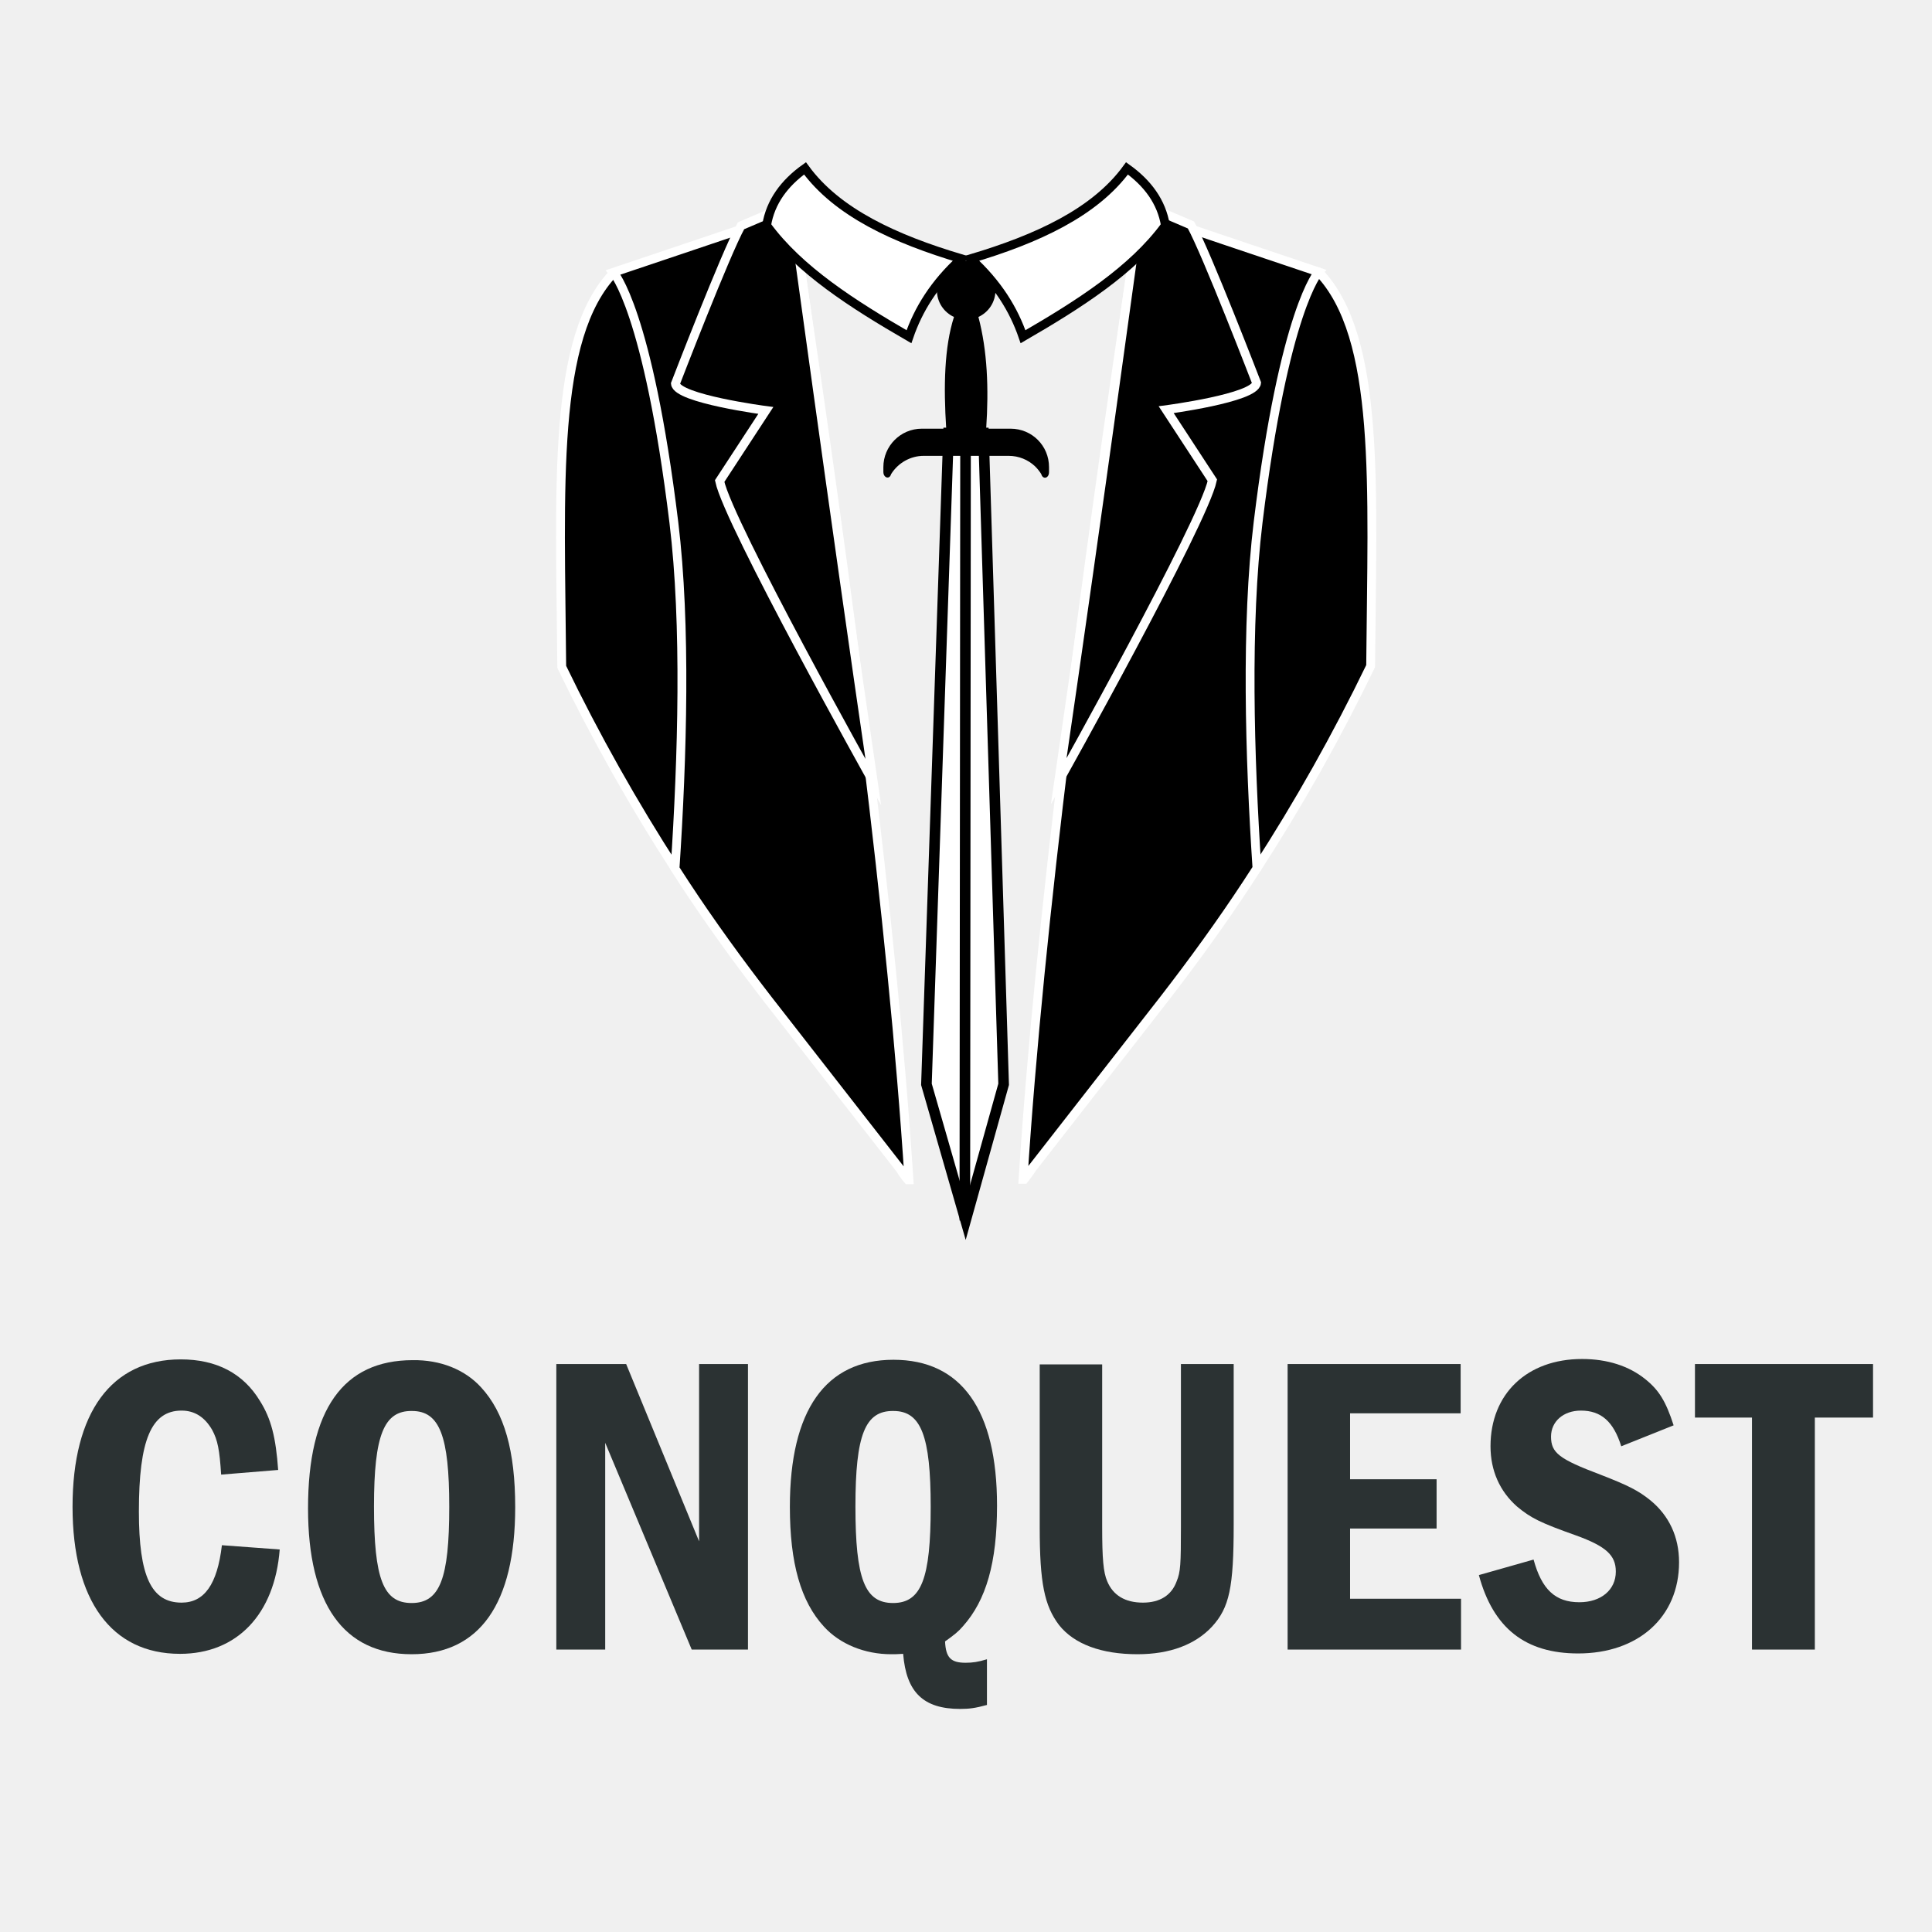
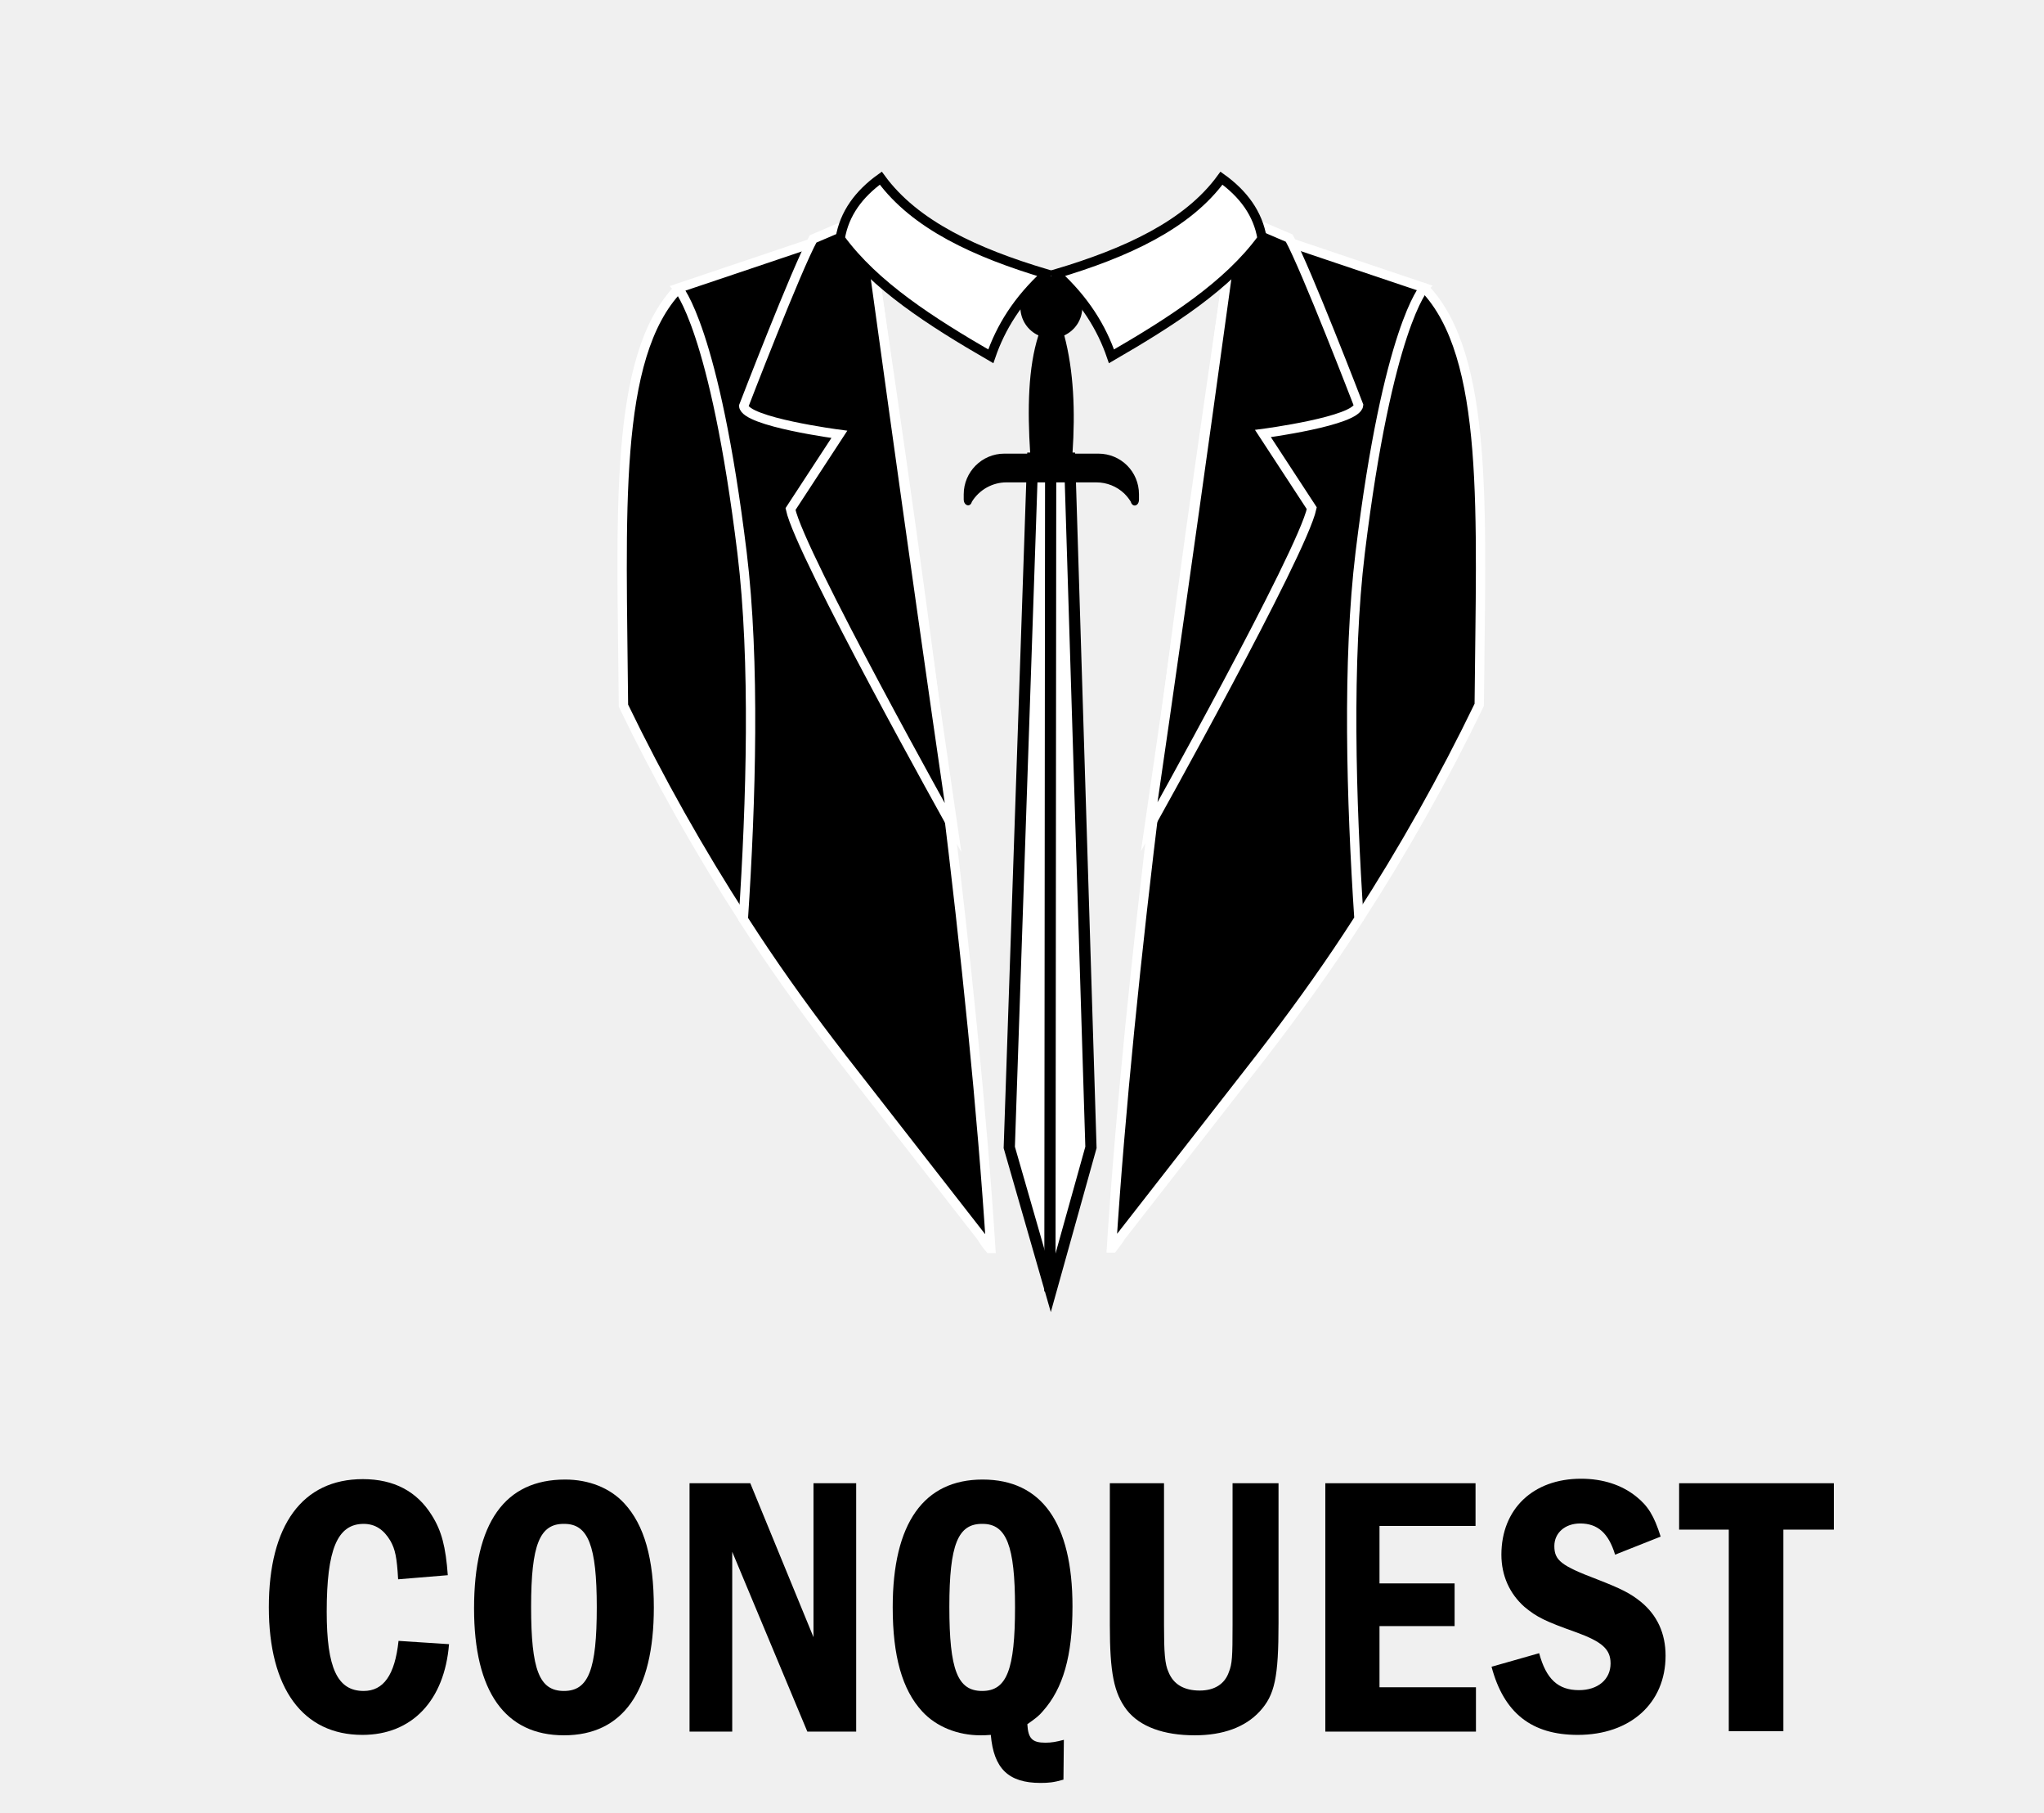
- <svg xmlns="http://www.w3.org/2000/svg" version="1.1" id="Layer_1" x="0px" y="0px" viewBox="0 0 498 498" style="enable-background:new 0 0 498 498;" xml:space="preserve">
+ <svg xmlns="http://www.w3.org/2000/svg" version="1.1" id="Layer_1" x="0px" y="0px" viewBox="0 0 498 441.5" style="enable-background:new 0 0 498 441.5;" xml:space="preserve">
  <style type="text/css">
- 	.st0{fill:none;}
- 	.st1{enable-background:new    ;}
- 	.st2{fill:#2B3233;}
- 	.st3{fill:#FFFFFF;}
- 	.st4{stroke:#FFFFFF;stroke-width:2.275;stroke-miterlimit:10;}
- 	.st5{fill:#FFFFFF;stroke:#000000;stroke-width:2.275;stroke-miterlimit:10;}
- 	.st6{fill:#FFFFFF;stroke:#000000;stroke-width:2.73;stroke-miterlimit:10;}
- 	.st7{fill:none;stroke:#000000;stroke-width:2.73;stroke-miterlimit:10;}
+ 	.st0{fill:#FFFFFF;}
+ 	.st1{stroke:#FFFFFF;stroke-width:2.275;stroke-miterlimit:10;}
+ 	.st2{fill:#FFFFFF;stroke:#000000;stroke-width:2.275;stroke-miterlimit:10;}
+ 	.st3{fill:#FFFFFF;stroke:#000000;stroke-width:2.73;stroke-miterlimit:10;}
+ 	.st4{fill:none;stroke:#000000;stroke-width:2.73;stroke-miterlimit:10;}
+ 	.st5{fill:#FFFFFF;stroke:#000000;stroke-width:1.721;stroke-miterlimit:10;}
+ 	.st6{fill:none;stroke:#000000;stroke-width:2.386;stroke-miterlimit:10;}
+ 	.st7{fill:#FFFFFF;stroke:#000000;stroke-width:2.386;stroke-miterlimit:10;}
+ 	.st8{stroke:#FFFFFF;stroke-width:2.064;stroke-miterlimit:10;}
+ 	.st9{fill:none;}
+ 	.st10{enable-background:new    ;}
</style>
-   <rect x="14.4" y="351.6" class="st0" width="469.2" height="90.3" />
-   <g class="st1">
-     <path class="st2" d="M72.1,399.4c-1.3,16.7-11,26.9-25.7,26.9c-17.7,0-27.7-13.8-27.7-37.9c0-24.3,10-38,27.9-38   c9.2,0,16.1,3.6,20.4,10.7c2.9,4.6,4.1,9.4,4.7,17.8L57,380.1c-0.4-6.4-0.9-8.9-2.3-11.5c-1.9-3.3-4.5-5-7.9-5c-7.8,0-11,7.6-11,26   c0,16.7,3.2,23.5,11,23.5c5.8,0,9.2-4.6,10.4-14.8L72.1,399.4z" />
-     <path class="st2" d="M124,357.6c6,6.5,8.8,16.4,8.8,30.9c0,24.9-9.2,37.9-26.7,37.9s-26.7-12.9-26.7-37.6c0-25.5,9.1-38.2,27-38.2   C113.5,350.5,119.8,353,124,357.6z M96.4,388.3c0,18.7,2.4,24.9,9.7,24.9s9.7-6.3,9.7-24.8c0-18.3-2.5-24.7-9.6-24.7   C99,363.6,96.4,369.8,96.4,388.3z" />
-     <path class="st2" d="M161.4,351.6l18.8,45.7v-45.7h12.6v73.6h-14.5L156,371.9v53.3h-12.6v-73.6H161.4z" />
-     <path class="st2" d="M254.3,439.5c-2.9,0.8-4.5,1-6.8,1c-9.5,0-13.9-4.3-14.7-14.2c-1.3,0.1-2.3,0.1-3.1,0.1   c-6.8,0-13.2-2.6-17.3-7.1c-6-6.5-8.8-16.4-8.8-30.9c0-24.9,9.2-37.9,26.7-37.9s26.7,12.9,26.7,37.6c0,14.7-2.8,24.4-8.8,31.1   c-1.1,1.3-2.2,2.2-4.6,3.9c0.2,4.2,1.5,5.5,5.3,5.5c1.8,0,3.2-0.2,5.5-0.9V439.5z M220.5,388.3c0,18.7,2.4,24.9,9.7,24.9   s9.7-6.3,9.7-24.8c0-18.3-2.5-24.7-9.6-24.7C223,363.6,220.5,369.8,220.5,388.3z" />
-     <path class="st2" d="M284.1,351.6v42c0,8.1,0.3,11.7,1.3,14c1.5,3.6,4.6,5.5,9.2,5.5c4.4,0,7.4-1.9,8.7-5.5c1-2.4,1.1-4.4,1.1-14   v-42h13.6V393c0,16.2-1.1,21.4-5.6,26.3c-4.3,4.6-10.8,7.1-19.2,7.1c-9.3,0-16.3-2.6-20.2-7.5c-3.8-5-5-10.9-5-25.2v-42H284.1z" />
-     <path class="st2" d="M376.5,351.6v12.7H348v17h22.3V394H348v18.1h28.6v13.1h-44.7v-73.6H376.5z" />
-     <path class="st2" d="M417.9,372.8c-2-6.4-5.2-9.2-10.4-9.2c-4.5,0-7.7,2.8-7.7,6.7c0,4.2,2.1,5.8,12.7,9.8c7.2,2.8,9.8,4.1,13,6.7   c4.7,3.9,7.3,9.3,7.3,15.9c0,14.1-10.5,23.5-26,23.5c-13.6,0-21.9-6.5-25.6-20.2l14.1-4c2.1,7.7,5.6,11,11.8,11   c5.6,0,9.4-3.2,9.4-7.9c0-4.2-2.5-6.5-10.2-9.3c-9.3-3.3-11.7-4.5-15.3-7.5c-4.4-3.9-6.8-9.2-6.8-15.5c0-13.5,9.4-22.5,23.6-22.5   c6.5,0,12.1,1.8,16.3,5.2c3.5,2.8,5.3,5.7,7.3,11.9L417.9,372.8z" />
-     <path class="st2" d="M482.8,351.6v13.8h-15v59.8h-16.2v-59.8h-14.7v-13.8H482.8z" />
+   <g>
+     <g>
+       <path d="M109.4,400.5c-1.1,13.7-9,22.1-21.1,22.1c-14.5,0-22.8-11.3-22.8-31.1c0-20,8.2-31.2,22.9-31.2c7.6,0,13.2,3,16.8,8.8    c2.4,3.8,3.4,7.7,3.9,14.6l-12.1,1c-0.3-5.3-0.7-7.3-1.9-9.4c-1.6-2.7-3.7-4.1-6.5-4.1c-6.4,0-9,6.2-9,21.4    c0,13.7,2.6,19.3,9,19.3c4.8,0,7.6-3.8,8.5-12.2L109.4,400.5z" />
+       <path d="M152.1,366.2c4.9,5.3,7.2,13.5,7.2,25.4c0,20.5-7.6,31.1-21.9,31.1s-21.9-10.6-21.9-30.9c0-20.9,7.5-31.4,22.2-31.4    C143.4,360.4,148.6,362.4,152.1,366.2z M129.4,391.4c0,15.4,2,20.5,8,20.5c6,0,8-5.2,8-20.4c0-15-2.1-20.3-7.9-20.3    C131.5,371.1,129.4,376.2,129.4,391.4z" />
+       <path d="M182.8,361.3l15.4,37.5v-37.5h10.4v60.5h-11.9l-18.3-43.8v43.8H168v-60.5L182.8,361.3L182.8,361.3z" />
+       <path d="M259.1,433.5c-2.4,0.7-3.7,0.8-5.6,0.8c-7.8,0-11.4-3.5-12.1-11.7c-1.1,0.1-1.9,0.1-2.5,0.1c-5.6,0-10.8-2.1-14.2-5.8    c-4.9-5.3-7.2-13.5-7.2-25.4c0-20.5,7.6-31.1,21.9-31.1c14.4,0,21.9,10.6,21.9,30.9c0,12.1-2.3,20-7.2,25.5    c-0.9,1.1-1.8,1.8-3.8,3.2c0.2,3.5,1.2,4.5,4.4,4.5c1.5,0,2.6-0.2,4.5-0.7L259.1,433.5L259.1,433.5z M231.3,391.4    c0,15.4,2,20.5,8,20.5s8-5.2,8-20.4c0-15-2.1-20.3-7.9-20.3C233.4,371.1,231.3,376.2,231.3,391.4z" />
+       <path d="M283.6,361.3v34.5c0,6.7,0.2,9.6,1.1,11.5c1.2,3,3.8,4.5,7.6,4.5c3.6,0,6.1-1.6,7.1-4.5c0.8-2,0.9-3.6,0.9-11.5v-34.5    h11.2v34c0,13.3-0.9,17.6-4.6,21.6c-3.5,3.8-8.9,5.8-15.8,5.8c-7.6,0-13.4-2.1-16.6-6.2c-3.1-4.1-4.1-9-4.1-20.7v-34.5    L283.6,361.3L283.6,361.3z" />
+       <path d="M359.5,361.3v10.4h-23.4v14h18.3v10.4h-18.3V411h23.5v10.8h-36.7v-60.5H359.5z" />
+       <path d="M393.5,378.7c-1.6-5.3-4.3-7.6-8.5-7.6c-3.7,0-6.3,2.3-6.3,5.5c0,3.5,1.7,4.8,10.4,8.1c5.9,2.3,8.1,3.4,10.7,5.5    c3.9,3.2,6,7.6,6,13.1c0,11.6-8.6,19.3-21.4,19.3c-11.2,0-18-5.3-21-16.6l11.6-3.3c1.7,6.3,4.6,9,9.7,9c4.6,0,7.7-2.6,7.7-6.5    c0-3.5-2.1-5.3-8.4-7.6c-7.6-2.7-9.6-3.7-12.6-6.2c-3.6-3.2-5.6-7.6-5.6-12.7c0-11.1,7.7-18.5,19.4-18.5c5.3,0,9.9,1.5,13.4,4.3    c2.9,2.3,4.4,4.7,6,9.8L393.5,378.7z" />
+       <path d="M446.8,361.3v11.3h-12.3v49.1h-13.3v-49.1h-12.1v-11.3H446.8z" />
+     </g>
+     <g>
+       <path class="st0" d="M187,87.4c0,0-2.8-6.4-0.7-10.3s6.2-0.5,8.1-2.5c-3.5,2.3-2.2,8.8-7.7,10.4" />
+       <g>
+         <g>
+           <g>
+             <path class="st1" d="M331.1,223.8c10.8-16.7,20.6-34.1,29.3-52.1c0.4-46.8,2.6-84.9-13.4-101.6c-13-4.2-30.1,93.1-30.1,93.1       l11.7,64.5" />
+             <path class="st1" d="M331.1,223.8c-1.9-28.6-2.9-62.9,0.3-89.2c6.7-54.9,15.6-64.5,15.6-64.5L325.9,63L301,54.6       c-0.4,2.8-0.8,5.6-1.3,8.4c-13.6,90.5-24.6,174.3-28.9,241h0.3c0.7-0.9,1.4-1.8,2-2.8l34-43.6c7.5-9.7,14.7-19.6,21.4-29.8       L331.1,223.8z" />
+             <path class="st1" d="M301,52.4c0,0-10.8,79.3-21,149c0,0,37.3-66.7,39.6-77.6l-11.9-18.2c0,0,22.9-3,23.3-6.9       c0,0-12.9-33.5-16.9-40.7L301,52.4z" />
+           </g>
+           <g>
+             <path class="st1" d="M183.7,227.9l11.7-64.5c0,0-17.1-97.3-30.1-93.1c-16,16.7-13.8,54.8-13.4,101.6       c8.7,18,18.5,35.4,29.3,52.1" />
+             <path class="st1" d="M183.7,227.9c6.7,10.2,13.9,20.1,21.4,29.8l34,43.6c0.6,1,1.3,2,2,2.8h0.3c-4.3-66.7-15.3-150.5-28.9-241       c-0.4-2.8-0.8-5.6-1.3-8.4l-24.9,8.4l-21.1,7.1c0,0,8.9,9.6,15.6,64.5c3.2,26.3,2.2,60.6,0.3,89.2L183.7,227.9z" />
+             <path class="st1" d="M211.2,52.6c0,0,10.8,79.3,21,149c0,0-37.3-66.7-39.6-77.6l11.9-18.2c0,0-22.9-3-23.3-6.9       c0,0,12.9-33.5,16.9-40.7L211.2,52.6z" />
+           </g>
+         </g>
+         <g>
+           <path class="st2" d="M270.8,86.8c14.5-8.4,28.3-17.2,36.7-28.7c-1-6.1-4.6-10.9-9.9-14.7c-8.3,11.4-23.2,18.2-40.3,23.3      C264.3,73.1,268.4,79.8,270.8,86.8z" />
+           <path class="st2" d="M241.4,86.8c-14.5-8.4-28.3-17.2-36.7-28.7c1-6.1,4.6-10.9,9.9-14.7c8.3,11.4,23.2,18.2,40.3,23.3      C247.9,73.1,243.8,79.8,241.4,86.8z" />
+         </g>
+         <g>
+           <polygon class="st3" points="256.1,111.6 251.6,111.6 245.9,279.5 256,314.6 265.8,279.5 260.6,111.6     " />
+           <line class="st4" x1="256" y1="95.1" x2="255.8" y2="314.6" />
+         </g>
+         <path d="M263.7,74.8c0,3.1-1.8,5.7-4.4,6.9c2.3,8.7,2.7,18.4,2,28.8h6.3c5.5,0,9.9,4.4,9.9,9.9v1.3c0,1.6-1.6,2-2,0.5     c-0.5-0.8-1-1.4-1.6-2c-1.8-1.7-4.2-2.7-6.8-2.7h-21.9c-3.4,0-6.6,1.8-8.4,4.7c-0.1,0.3-0.2,0.5-0.3,0.6     c-0.6,0.7-1.7,0.1-1.7-1.1v-1.3c0-5.4,4.4-9.9,9.9-9.9h6.3c-0.7-10.9-0.5-21,2-28.8c-2.6-1.2-4.4-3.8-4.4-6.9     c0-4.2,3.4-7.6,7.6-7.6C260.3,67.2,263.7,70.6,263.7,74.8z" />
+       </g>
+     </g>
  </g>
  <g>
-     <path class="st3" d="M179.9,87.4c0,0-2.8-6.4-0.7-10.3c2.1-3.9,6.2-0.5,8.1-2.5c-3.5,2.3-2.2,8.8-7.7,10.4" />
    <g>
+       <polygon points="756,286.6 751.2,281.2 776.3,255.1 784.8,264.6   " />
+       <path d="M744.5,282.6l-0.3,8.6c0,1.1,0.8,1.9,1.8,2l8.5,0.3c0.8,0,1.5-0.4,1.8-1.2l7.2-17.3l-17.8,5.9    C745,281.2,744.5,281.8,744.5,282.6z" />
      <g>
        <g>
-           <path class="st4" d="M324,223.8c10.8-16.7,20.6-34.1,29.3-52.1c0.4-46.8,2.6-84.9-13.4-101.6c-13-4.2-30.1,93.1-30.1,93.1      l11.7,64.5" />
-           <path class="st4" d="M324,223.8c-1.9-28.6-2.9-62.9,0.3-89.2c6.7-54.9,15.6-64.5,15.6-64.5L318.8,63l-24.9-8.4      c-0.4,2.8-0.8,5.6-1.3,8.4C279,153.5,268,237.3,263.7,304h0.3c0.7-0.9,1.4-1.8,2-2.8l34-43.6c7.5-9.7,14.7-19.6,21.4-29.8      L324,223.8z" />
-           <path class="st4" d="M293.9,52.4c0,0-10.8,79.3-21,149c0,0,37.3-66.7,39.6-77.6l-11.9-18.2c0,0,22.9-3,23.3-6.9      c0,0-12.9-33.5-16.9-40.7L293.9,52.4z" />
+           <g>
+             <path class="st5" d="M972.6,144.8L972.6,144.8c0,0.1-0.1,0.4-0.2,0.9c-6.2,2.6-11.4,9.1-13.3,17.5c-1.1,5.1-0.9,10,0.4,14.2       c-6.1,0.6-12.6,4.3-17.3,10.5c-3.6,4.9-5.5,10.4-5.5,15.5c-0.2,0.1-0.3,0.2-0.5,0.4c-4.8-2.2-11-2.8-17.3-1.2       c-7.8,2-13.8,6.8-16.5,12.5c-0.4,0-0.8,0-1.2,0.1c-2.5-5.6-8.1-10.5-15.5-12.9c-8.2-2.6-16.4-1.5-21.8,2.5       c-1.1-7.1-7.3-14-16.3-17.1l0.3-1c0,0,0,0,0.1,0c0.1-0.1,0.3-0.2,0.7-0.3c0.2-0.1,0.6-0.3,0.9-0.5c0.1-0.1,0.3-0.1,0.4-0.2       c7.3-3.6,31.8-15.8,49.9-23.9C919.9,157.2,952.8,152.4,972.6,144.8z" />
+             <path d="M975.5,142.7c0.8-0.6,0-1.9-0.9-1.4c-37.1,17-79.1,9.3-82.1,15.6c-4.8,10.3-44.6,29.8-44.6,29.8       c13.8-0.2,38.9-11,51-19.5c4.6-3.3,10-5.4,15.6-6.1C930.2,159.2,959.9,154.9,975.5,142.7z" />
+           </g>
+           <path class="st6" d="M959.5,177.4c0,0-41.5-11.3-68.9-11.9c0,0,48.7,24,45.6,38.2" />
+           <path class="st6" d="M901.2,215.1c0,0,1.9-42.1-13.8-49.6" />
        </g>
        <g>
-           <path class="st4" d="M176.6,227.9l11.7-64.5c0,0-17.1-97.3-30.1-93.1c-16,16.7-13.8,54.8-13.4,101.6c8.7,18,18.5,35.4,29.3,52.1      " />
-           <path class="st4" d="M176.6,227.9c6.7,10.2,13.9,20.1,21.4,29.8l34,43.6c0.6,1,1.3,2,2,2.8h0.3c-4.3-66.7-15.3-150.5-28.9-241      c-0.4-2.8-0.8-5.6-1.3-8.4l-24.9,8.4l-21.1,7.1c0,0,8.9,9.6,15.6,64.5c3.2,26.3,2.2,60.6,0.3,89.2L176.6,227.9z" />
-           <path class="st4" d="M204.1,52.6c0,0,10.8,79.3,21,149c0,0-37.3-66.7-39.6-77.6l11.9-18.2c0,0-22.9-3-23.3-6.9      c0,0,12.9-33.5,16.9-40.7L204.1,52.6z" />
+           <g>
+             <path class="st5" d="M741.1,144.8L741.1,144.8c0,0.1,0.1,0.4,0.2,0.9c6.2,2.6,11.4,9.1,13.3,17.5c1.1,5.1,0.9,10-0.4,14.2       c6.1,0.6,12.6,4.3,17.3,10.5c3.6,4.9,5.5,10.4,5.5,15.5c0.2,0.1,0.3,0.2,0.5,0.4c4.8-2.2,11-2.8,17.3-1.2       c7.8,2,13.8,6.8,16.5,12.5c0.4,0,0.8,0,1.2,0.1c2.5-5.6,8.1-10.5,15.5-12.9c8.2-2.6,16.4-1.5,21.8,2.5       c1.1-7.1,7.3-14,16.3-17.1l-0.3-1c0,0,0,0-0.1,0c-0.1-0.1-0.3-0.2-0.7-0.3c-0.2-0.1-0.6-0.3-0.9-0.5c-0.1-0.1-0.3-0.1-0.4-0.2       c-7.3-3.6-31.8-15.8-49.9-23.9C793.7,157.2,760.8,152.4,741.1,144.8z" />
+             <path d="M738.1,142.7c-0.8-0.6,0-1.9,0.9-1.4c37.1,17,79.1,9.3,82.1,15.6c4.8,10.3,44.6,29.8,44.6,29.8       c-13.8-0.2-38.9-11-51-19.5c-4.6-3.3-10-5.4-15.6-6.1C783.4,159.2,753.7,154.9,738.1,142.7z" />
+           </g>
+           <path class="st6" d="M754.1,177.4c0,0,41.5-11.3,68.9-11.9c0,0-48.7,24-45.6,38.2" />
+           <path class="st6" d="M812.5,215.1c0,0-1.9-42.1,13.8-49.6" />
        </g>
+         <path d="M767.3,245.5c-2-2.3-2.2-5.6-0.6-8c0.5-0.7,1.5-0.8,2.1-0.1l14.5,20.7l18.2,15.9c0.6,0.6,0.4,1.7-0.3,2.1     c-2.6,1.3-5.8,0.8-7.9-1.5L767.3,245.5z" />
+         <g>
+           <polygon class="st7" points="782.5,258 786.3,261.9 933.4,126.3 945.6,94.4 913.9,106.7 778.6,254.2     " />
+           <line class="st6" x1="782.4" y1="258.2" x2="945.6" y2="94.4" />
+         </g>
+         <g>
+           <polygon class="st7" points="926.5,257.8 930.4,254 794.7,106.9 762.9,94.7 775.2,126.4 922.7,261.7     " />
+           <line class="st6" x1="926.6" y1="257.9" x2="762.9" y2="94.7" />
+         </g>
+         <g>
+           <polygon points="952.6,286.6 957.4,281.2 932.3,255.1 923.8,264.6     " />
+         </g>
+         <g>
+           <polygon class="st7" points="855.5,257 860.9,257 869.3,57.1 855.5,26 841.7,57.1 850,257     " />
+           <line class="st6" x1="855.5" y1="257.2" x2="855.5" y2="26" />
+         </g>
+         <g>
+           <path d="M835.9,264.6c-3.6,0-6.5-2.9-6.5-6.5v-13c0-1.9,1.9-2.4,2.4-0.7l2.1,7.1c0.8,2.8,3.4,4.7,6.3,4.7h30.5      c2.9,0,5.4-1.9,6.3-4.7l2.1-7.1c0.5-1.8,2.4-1.2,2.4,0.7v13c0,3.6-2.9,6.5-6.5,6.5H835.9z" />
+           <polygon points="859.1,300.4 851.8,300.4 849.1,264.3 861.8,264.3     " />
+           <circle cx="855.5" cy="307.9" r="9.2" />
+         </g>
+         <path d="M847.7,212.5c-10.2,0-25.3-9.5-25.3-23.5c0-18.2,13-27.8,23.3-30.9c0,0,1.4,16.3,2,24.3c7.2,0,16.7-4.6,17.8-12.8     c2.7-20.4-4.3-45.7-27.1-50l6.1-30c13.8,3.8,27.7,17.5,37.5,36c9.2,17.5,10.1,41.6,7,53.6C884.2,197.8,871.6,212.5,847.7,212.5z" />
+         <path class="st8" d="M838.2,106.3c-0.6-4.8-7.1-2.4-16.1-10.5c-10.2-9.2-19.5-12.7-11.7-20.6c3.5-3.6,4,1.2,6.9,2.7     c6,3,4.6,3.7,11.1,4.7c0,0,4.3-17.1,19.5,1.2c0,0,16-2.1,25.3,12s16.8,8.4,16.8,8.4s-6.9,9-23.5-4.5c-5.6-4.6-8.7-2.5-8.7-2.5     s3.6,9-1.4,15.6c-2.7,3.6-6.7,7-18,6.7c-32.1-1-36.9-5.3-36.9-10.9c0,0,13.1,4,17.4,2.3C823.1,109.2,831.5,103.1,838.2,106.3z" />
+         <path class="st0" d="M841.6,89.6c0,0-0.8-5.5-3.9-7.3c-3.1-1.8-4.4,2.3-6.5,1.8c3.4,0.1,5.2,5.1,9.6,3.8" />
+         <path d="M943.8,242.2L913.4,278c-1.7,2-4.1,2.7-5.4,1.6l0,0c-1.3-1.1-1-3.6,0.7-5.6l12-11.1c3.6-3.4,6.9-7.2,9.6-11.4l8.7-13.3     c1.7-2,4.1-2.7,5.4-1.6l0,0C945.7,237.7,945.5,240.2,943.8,242.2z" />
      </g>
-       <g>
-         <path class="st5" d="M263.7,86.8c14.5-8.4,28.3-17.2,36.7-28.7c-1-6.1-4.6-10.9-9.9-14.7c-8.3,11.4-23.2,18.2-40.3,23.3     C257.2,73.1,261.3,79.8,263.7,86.8z" />
-         <path class="st5" d="M234.3,86.8c-14.5-8.4-28.3-17.2-36.7-28.7c1-6.1,4.6-10.9,9.9-14.7c8.3,11.4,23.2,18.2,40.3,23.3     C240.8,73.1,236.7,79.8,234.3,86.8z" />
+       <path d="M948.7,280c-0.5-1.4,1-2.9,2.4-2.4l7.2,2.4l8.5,2.9c1.2,0.4,1.4,1.9,0.5,2.9l-5.1,5.2l-5.1,5.2c-0.9,1-2.5,0.7-2.9-0.4    l-3-8.4L948.7,280z" />
+     </g>
+     <g>
+       <rect x="609.6" y="354.7" class="st9" width="494.5" height="99" />
+       <g class="st10">
+         <path d="M640.6,419.4c-5.1,0-9.5-0.8-13.4-2.4c-3.8-1.6-7-3.7-9.5-6.5s-4.4-6-5.6-9.7s-1.9-7.7-1.9-12c0-3.6,0.6-7.2,1.8-10.8     c1.2-3.6,3.1-6.9,5.7-9.9c2.6-2.9,5.9-5.3,10-7.2c4.1-1.8,8.9-2.8,14.5-2.8c3.1,0,6,0.2,8.7,0.6s5.6,1.1,8.8,1.9     c0.1,1.6,0.4,3.7,0.7,6.3c0.4,2.5,0.9,5,1.5,7.5c-0.3,0.1-0.7,0.1-1.2,0.2s-0.8,0.1-1.1,0.1c-0.5,0-0.9-0.1-1.2-0.2     c-0.3-0.2-0.6-0.5-0.7-1c-0.7-2-1.4-3.7-2.3-5c-0.8-1.4-1.9-2.5-3-3.3c-1.2-0.8-2.6-1.4-4.1-1.8c-1.6-0.4-3.4-0.5-5.5-0.5     c-3.3,0-6.2,0.6-8.7,1.7s-4.6,2.7-6.3,4.8c-1.7,2.1-3,4.6-3.9,7.5c-0.9,2.9-1.3,6.3-1.3,10c0,3.9,0.5,7.6,1.6,11     c1.1,3.4,2.5,6.3,4.4,8.8c1.8,2.5,4,4.4,6.6,5.8c2.5,1.4,5.3,2.1,8.3,2.1c2.4,0,4.5-0.2,6.2-0.7c1.7-0.5,3.2-1.2,4.5-2.1     c1.2-0.9,2.3-2.1,3.2-3.6c0.9-1.5,1.7-3.2,2.4-5.1c0.2-0.5,0.5-0.8,0.9-1c0.4-0.2,0.8-0.3,1.2-0.3c0.3,0,0.7,0,1.1,0.1     c0.5,0.1,0.8,0.2,1.1,0.3c-0.4,1-0.7,2.2-1.1,3.5c-0.4,1.3-0.8,2.6-1.2,4c-0.4,1.4-0.8,2.7-1.1,4.1c-0.3,1.4-0.6,2.7-0.9,4     c-3,0.5-6,0.9-9.1,1.2C647.7,419.3,644.3,419.4,640.6,419.4z" />
      </g>
-       <g>
-         <polygon class="st6" points="249,111.6 244.5,111.6 238.8,279.5 248.9,314.6 258.7,279.5 253.5,111.6    " />
-         <line class="st7" x1="248.9" y1="95.1" x2="248.7" y2="314.6" />
+       <g class="st10">
+         <path d="M670.5,388.8c0-4.2,0.8-8.2,2.4-11.9c1.6-3.7,3.8-6.9,6.6-9.7c2.8-2.8,6-5,9.8-6.6c3.7-1.6,7.7-2.4,12-2.4     c4.4,0,8.4,0.8,12.2,2.3c3.8,1.5,7,3.6,9.8,6.4c2.8,2.7,4.9,6,6.5,9.7c1.6,3.8,2.4,7.9,2.4,12.3c0,4.2-0.8,8.2-2.4,12     c-1.6,3.7-3.8,7-6.6,9.7c-2.8,2.8-6.1,4.9-9.8,6.5c-3.8,1.6-7.8,2.4-12,2.4c-4.4,0-8.4-0.8-12.2-2.3c-3.8-1.5-7-3.6-9.7-6.4     c-2.7-2.8-4.9-6-6.5-9.7C671.3,397.4,670.5,393.3,670.5,388.8z M702.6,414.7c2.5,0,4.8-0.6,6.9-1.7c2.1-1.1,3.8-2.7,5.3-4.6     s2.6-4.2,3.5-6.8c0.8-2.6,1.2-5.4,1.2-8.4c0-4.3-0.4-8.3-1.2-12s-2.1-6.9-3.7-9.6c-1.7-2.7-3.8-4.8-6.3-6.4     c-2.5-1.5-5.4-2.3-8.8-2.3c-2.1,0-4.2,0.5-6.2,1.4s-3.8,2.3-5.3,4.1c-1.5,1.8-2.7,4-3.6,6.5c-0.9,2.5-1.4,5.4-1.4,8.6     c0,4.5,0.4,8.6,1.3,12.5c0.9,3.8,2.2,7.1,3.8,9.9c1.7,2.8,3.7,4.9,6.1,6.5C696.7,413.9,699.5,414.7,702.6,414.7z" />
+         <path d="M785.8,398.5v-32.3c0-1.3-0.5-2.3-1.4-2.8c-0.9-0.5-2.5-1-4.8-1.3c-0.8-0.2-1.2-0.8-1.2-1.7c0-0.2,0-0.4,0-0.7     c0-0.3,0.1-0.6,0.2-0.9c1.5,0.2,3,0.3,4.5,0.4s3.2,0.1,5.1,0.1c1.9,0,3.6,0,5-0.1c1.4-0.1,2.8-0.2,4.2-0.4     c0.1,0.3,0.1,0.6,0.1,0.9s0,0.5,0,0.7c0,1-0.4,1.6-1.1,1.7c-2,0.3-3.4,0.7-4.1,1.3c-0.7,0.5-1.1,1.4-1.1,2.6v53.2     c-0.2,0.1-0.7,0.1-1.2,0.1c-0.6,0-1,0-1.1,0c-0.4,0-0.9-0.1-1.4-0.3c-0.5-0.2-1-0.7-1.5-1.3l-35.8-45.5v39.3c0,0.6,0,1.1,0.1,1.5     c0.1,0.4,0.3,0.7,0.7,1c0.4,0.3,1,0.5,1.7,0.7c0.8,0.2,1.8,0.4,3,0.7c0.3,0.1,0.6,0.2,0.8,0.4c0.2,0.2,0.3,0.7,0.3,1.3     c0,0.4-0.1,0.9-0.2,1.5c-1.5-0.1-2.9-0.2-4.3-0.3c-1.3-0.1-2.9-0.1-4.6-0.1c-1.8,0-3.4,0-5,0.1c-1.6,0.1-3.1,0.2-4.4,0.3     c-0.1-0.2-0.2-0.5-0.2-0.8s0-0.5,0-0.7c0-0.6,0.1-1,0.3-1.3c0.2-0.2,0.5-0.4,0.8-0.5c2.2-0.4,3.6-0.8,4.4-1.4     c0.7-0.5,1.1-1.4,1.1-2.5v-46c0-1-0.3-1.7-1-2.2c-0.6-0.5-2.1-0.9-4.3-1.2c-0.7-0.2-1.1-0.8-1.1-1.7c0-0.1,0-0.3,0-0.4     c0-0.2,0-0.3,0.1-0.5l0.1-0.7c0.8,0.1,1.7,0.1,2.5,0.1s1.6,0.1,2.4,0.1c1.3,0.1,2.7,0.1,4,0.1c1.4,0,2.5,0,3.3,0     c1.8,0,2.9,0.1,3.5,0.2c0.5,0.2,1,0.4,1.5,0.9L785.8,398.5z" />
+         <path d="M841.9,418.6c2.1,0.5,3.8,1.3,5.4,2.1c1.5,0.9,2.9,1.8,4.1,2.8s2.4,2,3.5,3c1.1,1,2.3,2,3.7,2.9c1.4,1,2.6,1.6,3.5,1.8     c0.9,0.2,1.8,0.3,2.6,0.3c0.8,0,1.5-0.1,2-0.3c0.6-0.2,1-0.3,1.3-0.3c0.4,0,0.7,0.1,0.9,0.4c0.2,0.2,0.4,0.5,0.5,0.8     c-1.3,1.5-2.8,2.7-4.5,3.7c-1.7,0.9-3.5,1.4-5.5,1.4c-3.5,0-6.5-0.7-9-2.2s-4.9-3.2-7.1-5.1c-2.2-2-4.5-4-6.8-6s-5.1-3.7-8.2-4.9     c-3.9-0.7-7.4-1.9-10.6-3.6s-5.9-3.9-8.2-6.5s-4-5.7-5.3-9c-1.2-3.4-1.9-7.1-1.9-11.1c0-4.2,0.8-8.2,2.4-11.9     c1.6-3.7,3.8-6.9,6.6-9.7c2.8-2.8,6-5,9.8-6.6c3.7-1.6,7.7-2.4,12-2.4c4.4,0,8.4,0.8,12.2,2.3c3.8,1.5,7,3.6,9.8,6.4     c2.8,2.7,4.9,6,6.5,9.7c1.6,3.8,2.4,7.9,2.4,12.3c0,3.4-0.5,6.7-1.5,9.8c-1,3.2-2.5,6-4.4,8.6c-1.9,2.6-4.2,4.8-7,6.8     c-2.7,1.9-5.8,3.4-9.2,4.3V418.6L841.9,418.6z M834.6,414.7c2.5,0,4.8-0.6,6.9-1.7c2.1-1.1,3.8-2.7,5.3-4.6s2.6-4.2,3.5-6.8     c0.8-2.6,1.2-5.4,1.2-8.4c0-4.3-0.4-8.3-1.2-12c-0.8-3.7-2.1-6.9-3.7-9.6c-1.7-2.7-3.8-4.8-6.3-6.4c-2.5-1.5-5.4-2.3-8.8-2.3     c-2.1,0-4.2,0.5-6.2,1.4s-3.8,2.3-5.3,4.1c-1.5,1.8-2.7,4-3.6,6.5s-1.4,5.4-1.4,8.6c0,4.5,0.4,8.6,1.3,12.5     c0.9,3.8,2.2,7.1,3.8,9.9c1.7,2.8,3.7,4.9,6.1,6.5C828.7,413.9,831.5,414.7,834.6,414.7z" />
      </g>
-       <path d="M256.6,74.8c0,3.1-1.8,5.7-4.4,6.9c2.3,8.7,2.7,18.4,2,28.8h6.3c5.5,0,9.9,4.4,9.9,9.9v1.3c0,1.6-1.6,2-2,0.5    c-0.5-0.8-1-1.4-1.6-2c-1.8-1.7-4.2-2.7-6.8-2.7h-21.9c-3.4,0-6.6,1.8-8.4,4.7c-0.1,0.3-0.2,0.5-0.3,0.6c-0.6,0.7-1.7,0.1-1.7-1.1    v-1.3c0-5.4,4.4-9.9,9.9-9.9h6.3c-0.7-10.9-0.5-21,2-28.8c-2.6-1.2-4.4-3.8-4.4-6.9c0-4.2,3.4-7.6,7.6-7.6    C253.2,67.2,256.6,70.6,256.6,74.8z" />
+       <g class="st10">
+         <path d="M928.2,395.9c0,3.5-0.4,6.6-1.1,9.5s-2,5.4-3.8,7.5s-4.2,3.7-7.2,4.9c-3,1.2-6.8,1.7-11.3,1.7c-5.4,0-9.7-0.6-13-1.8     s-5.8-2.9-7.6-5c-1.8-2.1-3-4.5-3.6-7.4c-0.6-2.8-0.9-5.8-0.9-9v-30.2c0-1.3-0.4-2.2-1.2-2.7c-0.8-0.5-2.4-0.9-4.8-1.2     c-0.7-0.1-1-0.7-1-1.7c0-0.2,0-0.4,0-0.7c0-0.3,0.1-0.6,0.2-0.9c1.8,0.1,3.6,0.2,5.6,0.3c2,0.1,4.3,0.1,7,0.1     c2.1,0,4.3,0,6.6-0.1s4.4-0.2,6.2-0.3c0.1,0.3,0.1,0.6,0.1,0.9s0,0.5,0,0.7c0,1-0.3,1.6-1,1.7c-2.5,0.3-4.2,0.7-5,1.3     c-0.9,0.5-1.3,1.4-1.3,2.6v28.2c0,6.3,1.2,11.1,3.5,14.4s6.3,4.9,12,4.9c5.8,0,10-1.5,12.4-4.6c2.5-3.1,3.7-8,3.7-15v-27.9     c0-1.2-0.4-2.1-1.3-2.6c-0.8-0.5-2.5-1-4.8-1.3c-0.7-0.2-1.1-0.8-1.1-1.7c0-0.2,0-0.4,0-0.7c0-0.3,0.1-0.6,0.1-0.9     c1.8,0.2,3.4,0.3,4.9,0.4s3.1,0.1,4.8,0.1c1.9,0,3.7,0,5.2-0.1s3-0.2,4.5-0.4c0.1,0.3,0.1,0.6,0.1,0.9s0,0.5,0,0.7     c0,1-0.4,1.5-1.1,1.7c-2.2,0.2-3.8,0.7-4.6,1.2c-0.8,0.6-1.3,1.5-1.3,2.7L928.2,395.9L928.2,395.9z" />
+       </g>
+       <g class="st10">
+         <path d="M962.4,363.8v21.9h12.8c1.2,0,1.9-0.5,2.4-1.4c0.4-0.9,0.8-2.5,1.1-4.6c0.1-0.5,0.2-0.8,0.5-1s0.7-0.2,1.2-0.2     c0.2,0,0.5,0,0.9,0c0.4,0,0.7,0.1,0.9,0.1c-0.1,1.4-0.2,3-0.3,4.9c-0.1,1.8-0.1,3.4-0.1,4.7c0,1.1,0,2.4,0.1,3.9     c0.1,1.5,0.2,3.2,0.4,5c-0.2,0.1-0.5,0.2-0.9,0.2c-0.4,0-0.7,0-0.9,0c-1.1,0-1.7-0.4-1.7-1.3c-0.4-2.3-0.8-3.9-1.2-4.7     c-0.5-0.8-1.2-1.2-2.2-1.2h-12.8v20.4c0,1.3,0.8,2.1,2.4,2.5c1.6,0.4,4.2,0.6,8,0.6h3.8c1.8,0,3.3-0.2,4.6-0.7     c1.2-0.5,2.3-1.2,3.3-2c1-0.9,1.8-1.9,2.5-3.1s1.5-2.5,2.2-4c0.2-0.4,0.6-0.6,1.3-0.6c0.3,0,0.7,0.1,1.1,0.3     c0.4,0.2,0.8,0.4,1.3,0.5c-0.1,0.5-0.3,0.9-0.4,1.4c-0.2,0.4-0.3,0.8-0.4,1.3c-0.3,0.7-0.5,1.4-0.7,2.2c-0.2,0.8-0.4,1.4-0.5,1.9     c-0.1,0.6-0.3,1.3-0.4,2c-0.2,0.8-0.3,1.5-0.5,2.2s-0.3,1.3-0.5,1.9c-0.2,0.5-0.3,0.9-0.3,1.1c-0.2,0.5-0.7,0.7-1.5,0.7     c-0.5,0-1.2,0-2.1-0.1c-0.9-0.1-1.9-0.1-3-0.1c-1.1,0-2.1-0.1-3.2-0.1c-1.1-0.1-2-0.1-2.8-0.1h-20.6c-1.8,0-3.8,0-6,0.1     c-2.3,0.1-4.3,0.2-6.1,0.3c-0.1-0.2-0.2-0.6-0.2-1s0-0.7,0-0.9c0-0.9,0.3-1.4,0.9-1.5c2.3-0.4,4-0.9,5-1.4s1.5-1.3,1.5-2.5v-45.6     c0-0.6-0.1-1.1-0.3-1.5c-0.2-0.4-0.5-0.7-1-1s-1.2-0.5-2-0.7s-1.9-0.4-3.1-0.7c-0.6-0.2-0.9-0.7-0.9-1.6c0-0.3,0-0.6,0-0.9     s0.1-0.6,0.2-0.9c2.6,0.2,4.9,0.3,6.9,0.4s3.7,0.1,5.2,0.1h18.6c2.7,0,5.1-0.1,7-0.3c2-0.2,3.3-0.3,4-0.3s1.2,0.3,1.5,0.8     c0.2,0.5,0.3,1.4,0.5,2.7c0.1,1.3,0.3,2.7,0.6,4c0.2,1,0.4,2,0.6,3s0.6,2.2,1.1,3.5c-0.3,0.1-0.6,0.2-1,0.4     c-0.4,0.1-0.7,0.2-1.1,0.2c-0.7,0-1.2-0.3-1.5-0.8c-0.7-1.6-1.4-2.9-2.1-4s-1.5-2-2.4-2.7c-0.9-0.7-1.9-1.2-3.1-1.5     s-2.6-0.5-4.2-0.5h-12.4V363.8z" />
+       </g>
+       <g class="st10">
+         <path d="M1041.4,374c-0.5,0.2-1.1,0.3-1.7,0.3c-0.8,0-1.5-0.2-1.8-0.5c-0.4-0.3-0.6-0.7-0.7-1c-1.4-3.5-3.2-5.9-5.4-7.5     c-2.2-1.5-5.2-2.3-8.9-2.3c-2.9,0-5.4,0.7-7.4,2.1s-3,3.6-3,6.5c0,2.2,0.8,4,2.3,5.4s3.5,2.6,5.8,3.6s4.8,2,7.5,3     c2.7,1,5.2,2.2,7.5,3.6c2.3,1.5,4.3,3.3,5.8,5.5s2.3,5.1,2.3,8.6c0,2.3-0.4,4.5-1.2,6.7s-2,4.1-3.7,5.8c-1.7,1.7-3.8,3-6.5,4     c-2.6,1-5.7,1.5-9.4,1.5c-4,0-7.6-0.4-10.7-1.3c-3.2-0.9-5.8-1.8-7.8-2.8c-0.2-2.6-0.5-5.2-0.9-7.7c-0.4-2.5-0.8-5-1.3-7.3     c0.6-0.2,1.3-0.4,2.1-0.4c0.7,0,1.3,0.1,1.6,0.4c0.4,0.3,0.7,0.7,0.9,1.4c0.8,2.3,1.7,4.3,2.6,6c1,1.7,2.1,3,3.4,4.1     s2.7,1.8,4.4,2.3s3.6,0.7,5.8,0.7c1.9,0,3.5-0.3,4.8-0.8c1.3-0.5,2.4-1.2,3.3-2c0.8-0.8,1.5-1.9,1.9-3c0.4-1.2,0.6-2.3,0.6-3.6     c0-2.6-0.7-4.7-2.2-6.1c-1.5-1.5-3.3-2.7-5.5-3.7c-2.2-1-4.6-1.9-7.2-2.8c-2.6-0.9-5-2-7.2-3.4s-4.1-3.1-5.5-5.3     c-1.5-2.2-2.2-5.1-2.2-8.7c0-2.4,0.4-4.7,1.3-6.8c0.9-2.1,2.2-3.9,3.9-5.5c1.7-1.5,3.7-2.8,6.1-3.7c2.4-0.9,5.1-1.4,8.2-1.4     c2.5,0,5.1,0.3,7.7,0.8c2.6,0.5,5.5,1.5,8.8,2.7c0.1,1.8,0.3,3.9,0.6,6.1C1040.7,370.1,1041.1,372.2,1041.4,374z" />
+       </g>
+       <g class="st10">
+         <path d="M1084.4,363.8v47.8c0,0.6,0,1.1,0.1,1.5c0.1,0.4,0.3,0.7,0.7,1s0.9,0.6,1.5,0.8c0.7,0.2,1.6,0.4,2.8,0.6     c0.9,0.2,1.4,0.7,1.4,1.5c0,0.2,0,0.5,0,0.8c0,0.4-0.1,0.7-0.1,0.9c-1.9-0.1-4-0.2-6.2-0.3c-2.2-0.1-4.2-0.1-5.9-0.1     c-1.8,0-3.7,0-5.9,0.1s-4.2,0.2-6.1,0.3c-0.1-0.2-0.2-0.5-0.2-0.9s0-0.6,0-0.8c0-0.4,0.1-0.8,0.2-1c0.1-0.2,0.6-0.5,1.2-0.6     c2.2-0.3,3.7-0.7,4.2-1.2c0.6-0.5,0.9-1.4,0.9-2.6v-47.8h-8c-1.7,0-3.1,0.2-4.3,0.5c-1.2,0.3-2.2,0.8-3.1,1.5     c-0.9,0.7-1.7,1.6-2.4,2.7c-0.7,1.1-1.4,2.5-2.1,4c-0.2,0.5-0.7,0.8-1.4,0.8c-0.4,0-0.8-0.1-1.3-0.2c-0.5-0.2-0.8-0.3-1.1-0.4     c0.4-1.5,0.8-2.7,1.1-3.9c0.3-1.1,0.5-2.2,0.7-3.3c0.2-1.4,0.4-2.6,0.5-3.7s0.3-1.9,0.5-2.4c0.2-0.5,0.7-0.8,1.5-0.8     c0.7,0,2,0.1,4,0.3c2,0.2,4.3,0.3,7.1,0.3h28c2.7,0,5.1-0.1,7-0.3c2-0.2,3.3-0.3,4-0.3c0.7,0,1.2,0.3,1.5,0.8     c0.2,0.5,0.3,1.3,0.4,2.4s0.3,2.3,0.6,3.7c0.2,1.1,0.4,2.2,0.7,3.3c0.3,1.1,0.7,2.4,1.1,3.9c-0.3,0.1-0.7,0.3-1.1,0.4     c-0.5,0.2-0.9,0.2-1.2,0.2c-0.7,0-1.2-0.3-1.5-0.8c-0.7-1.6-1.4-2.9-2.1-4c-0.7-1.1-1.5-2-2.4-2.7s-1.9-1.2-3.1-1.5     c-1.2-0.3-2.6-0.5-4.2-0.5L1084.4,363.8L1084.4,363.8z" />
+       </g>
    </g>
  </g>
</svg>
